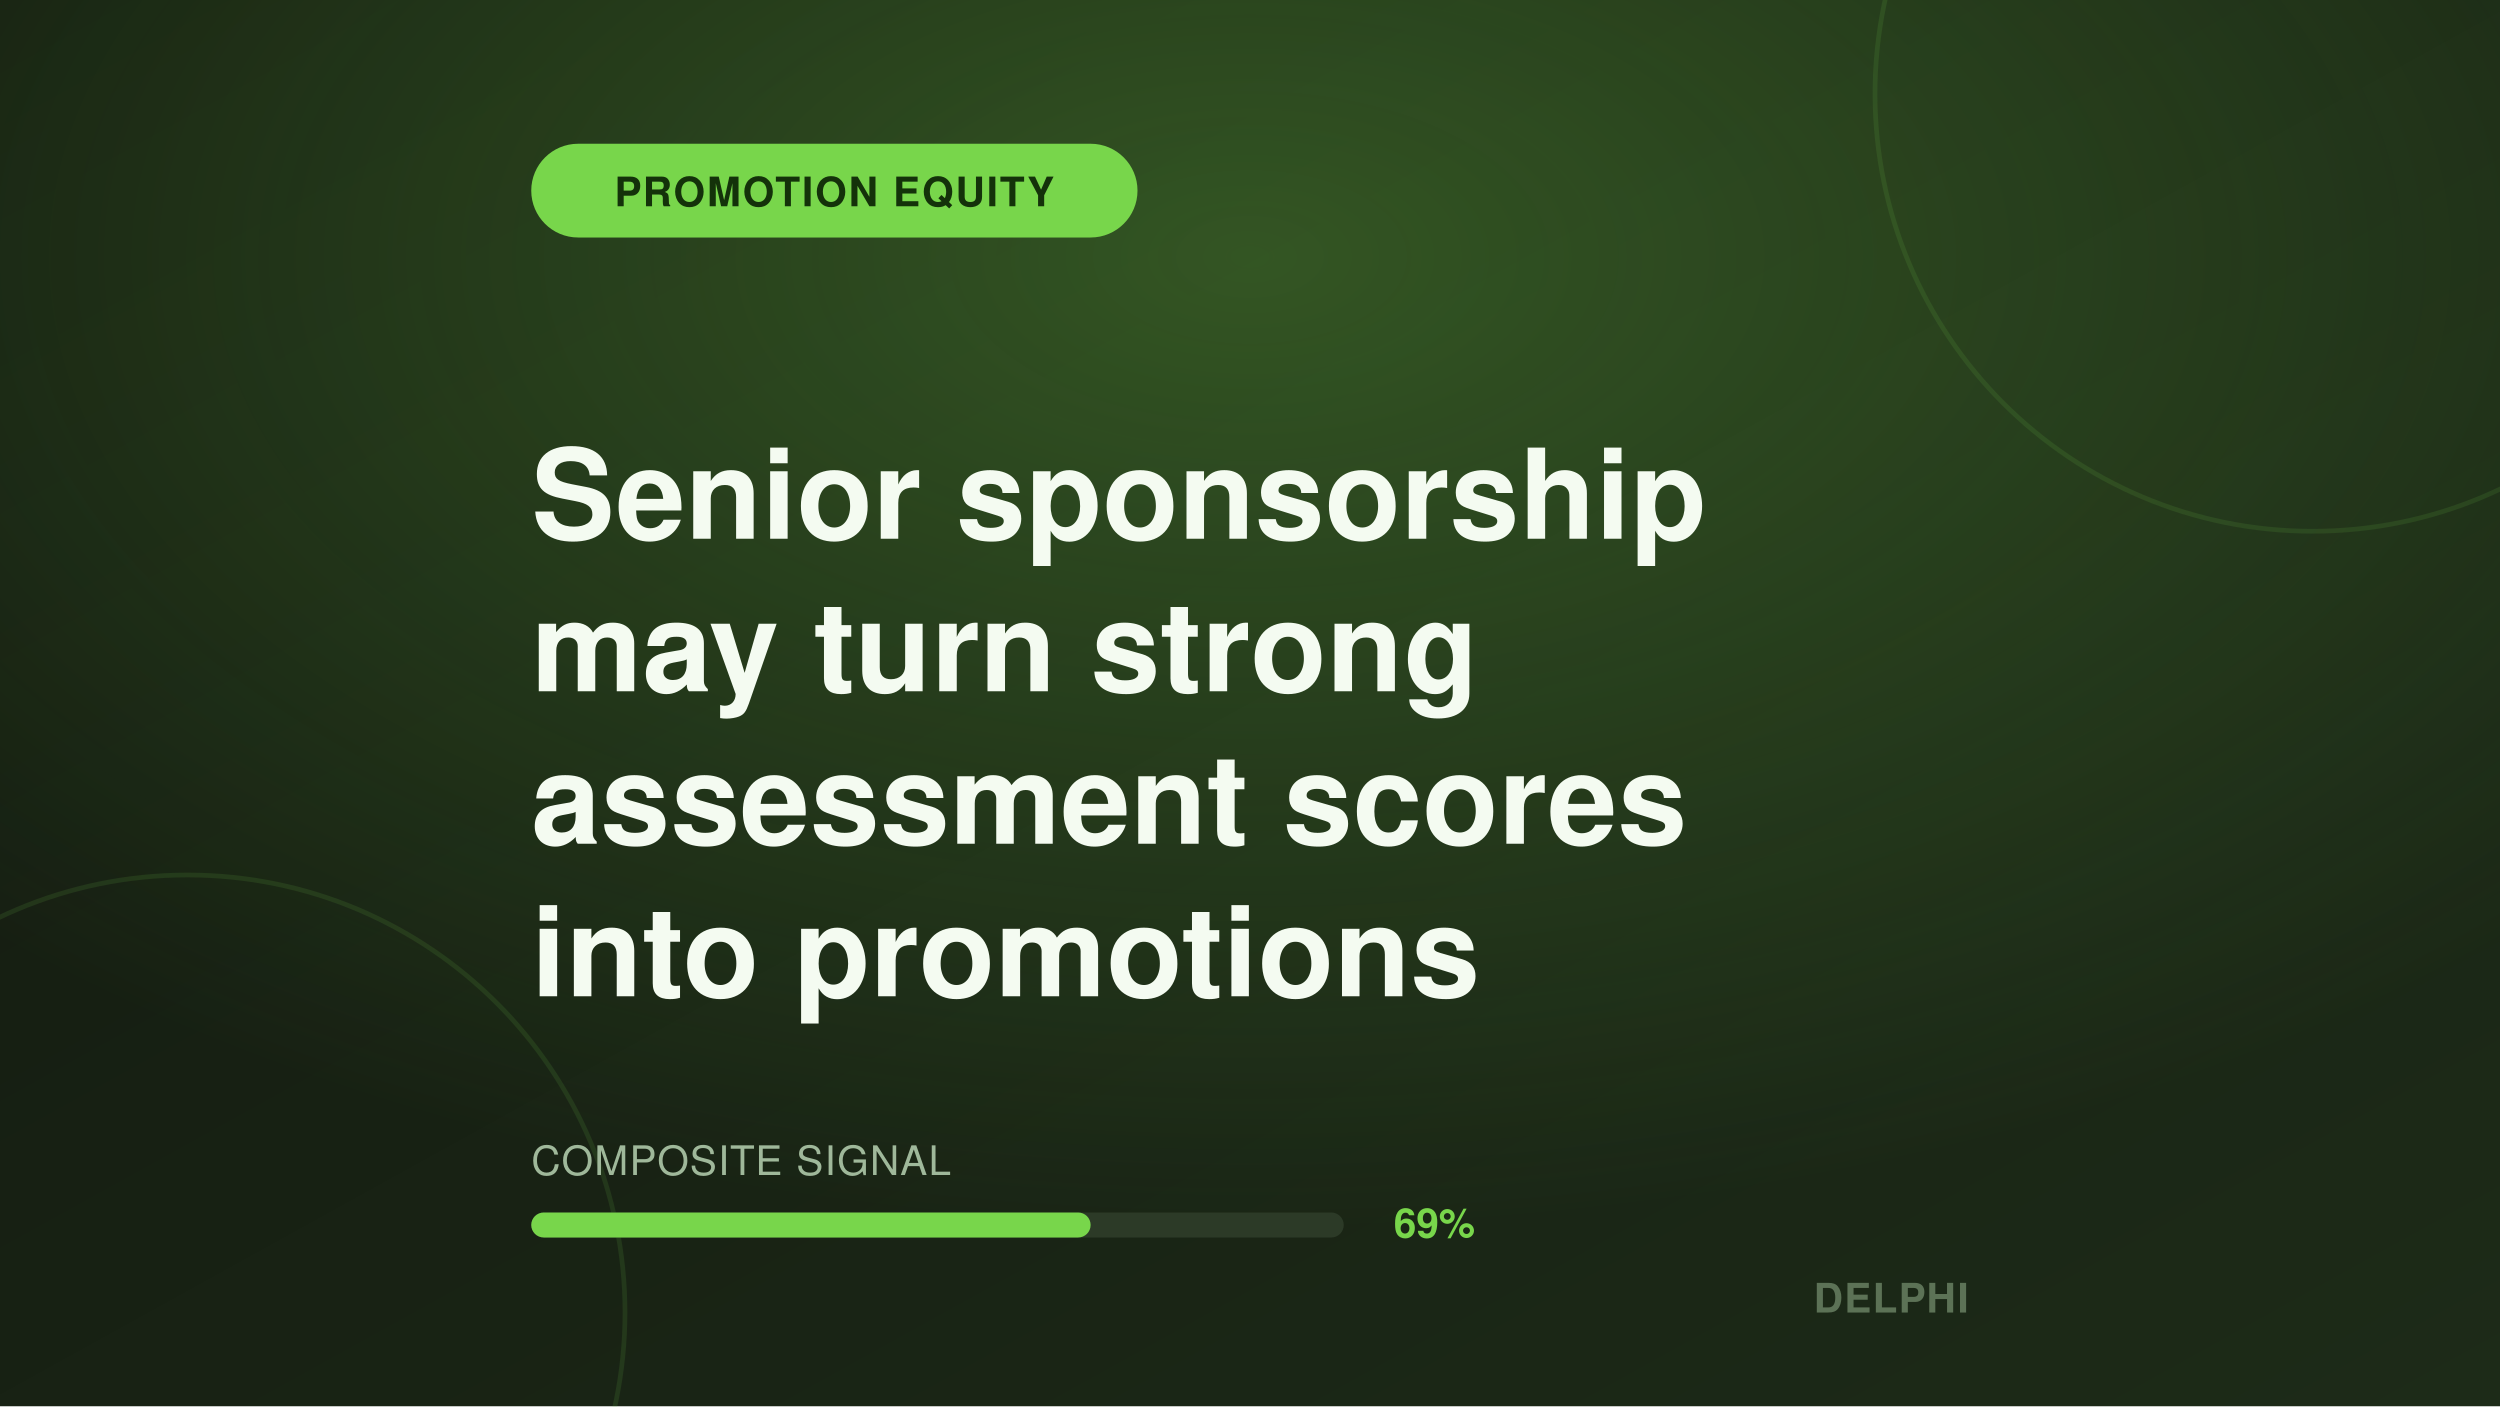
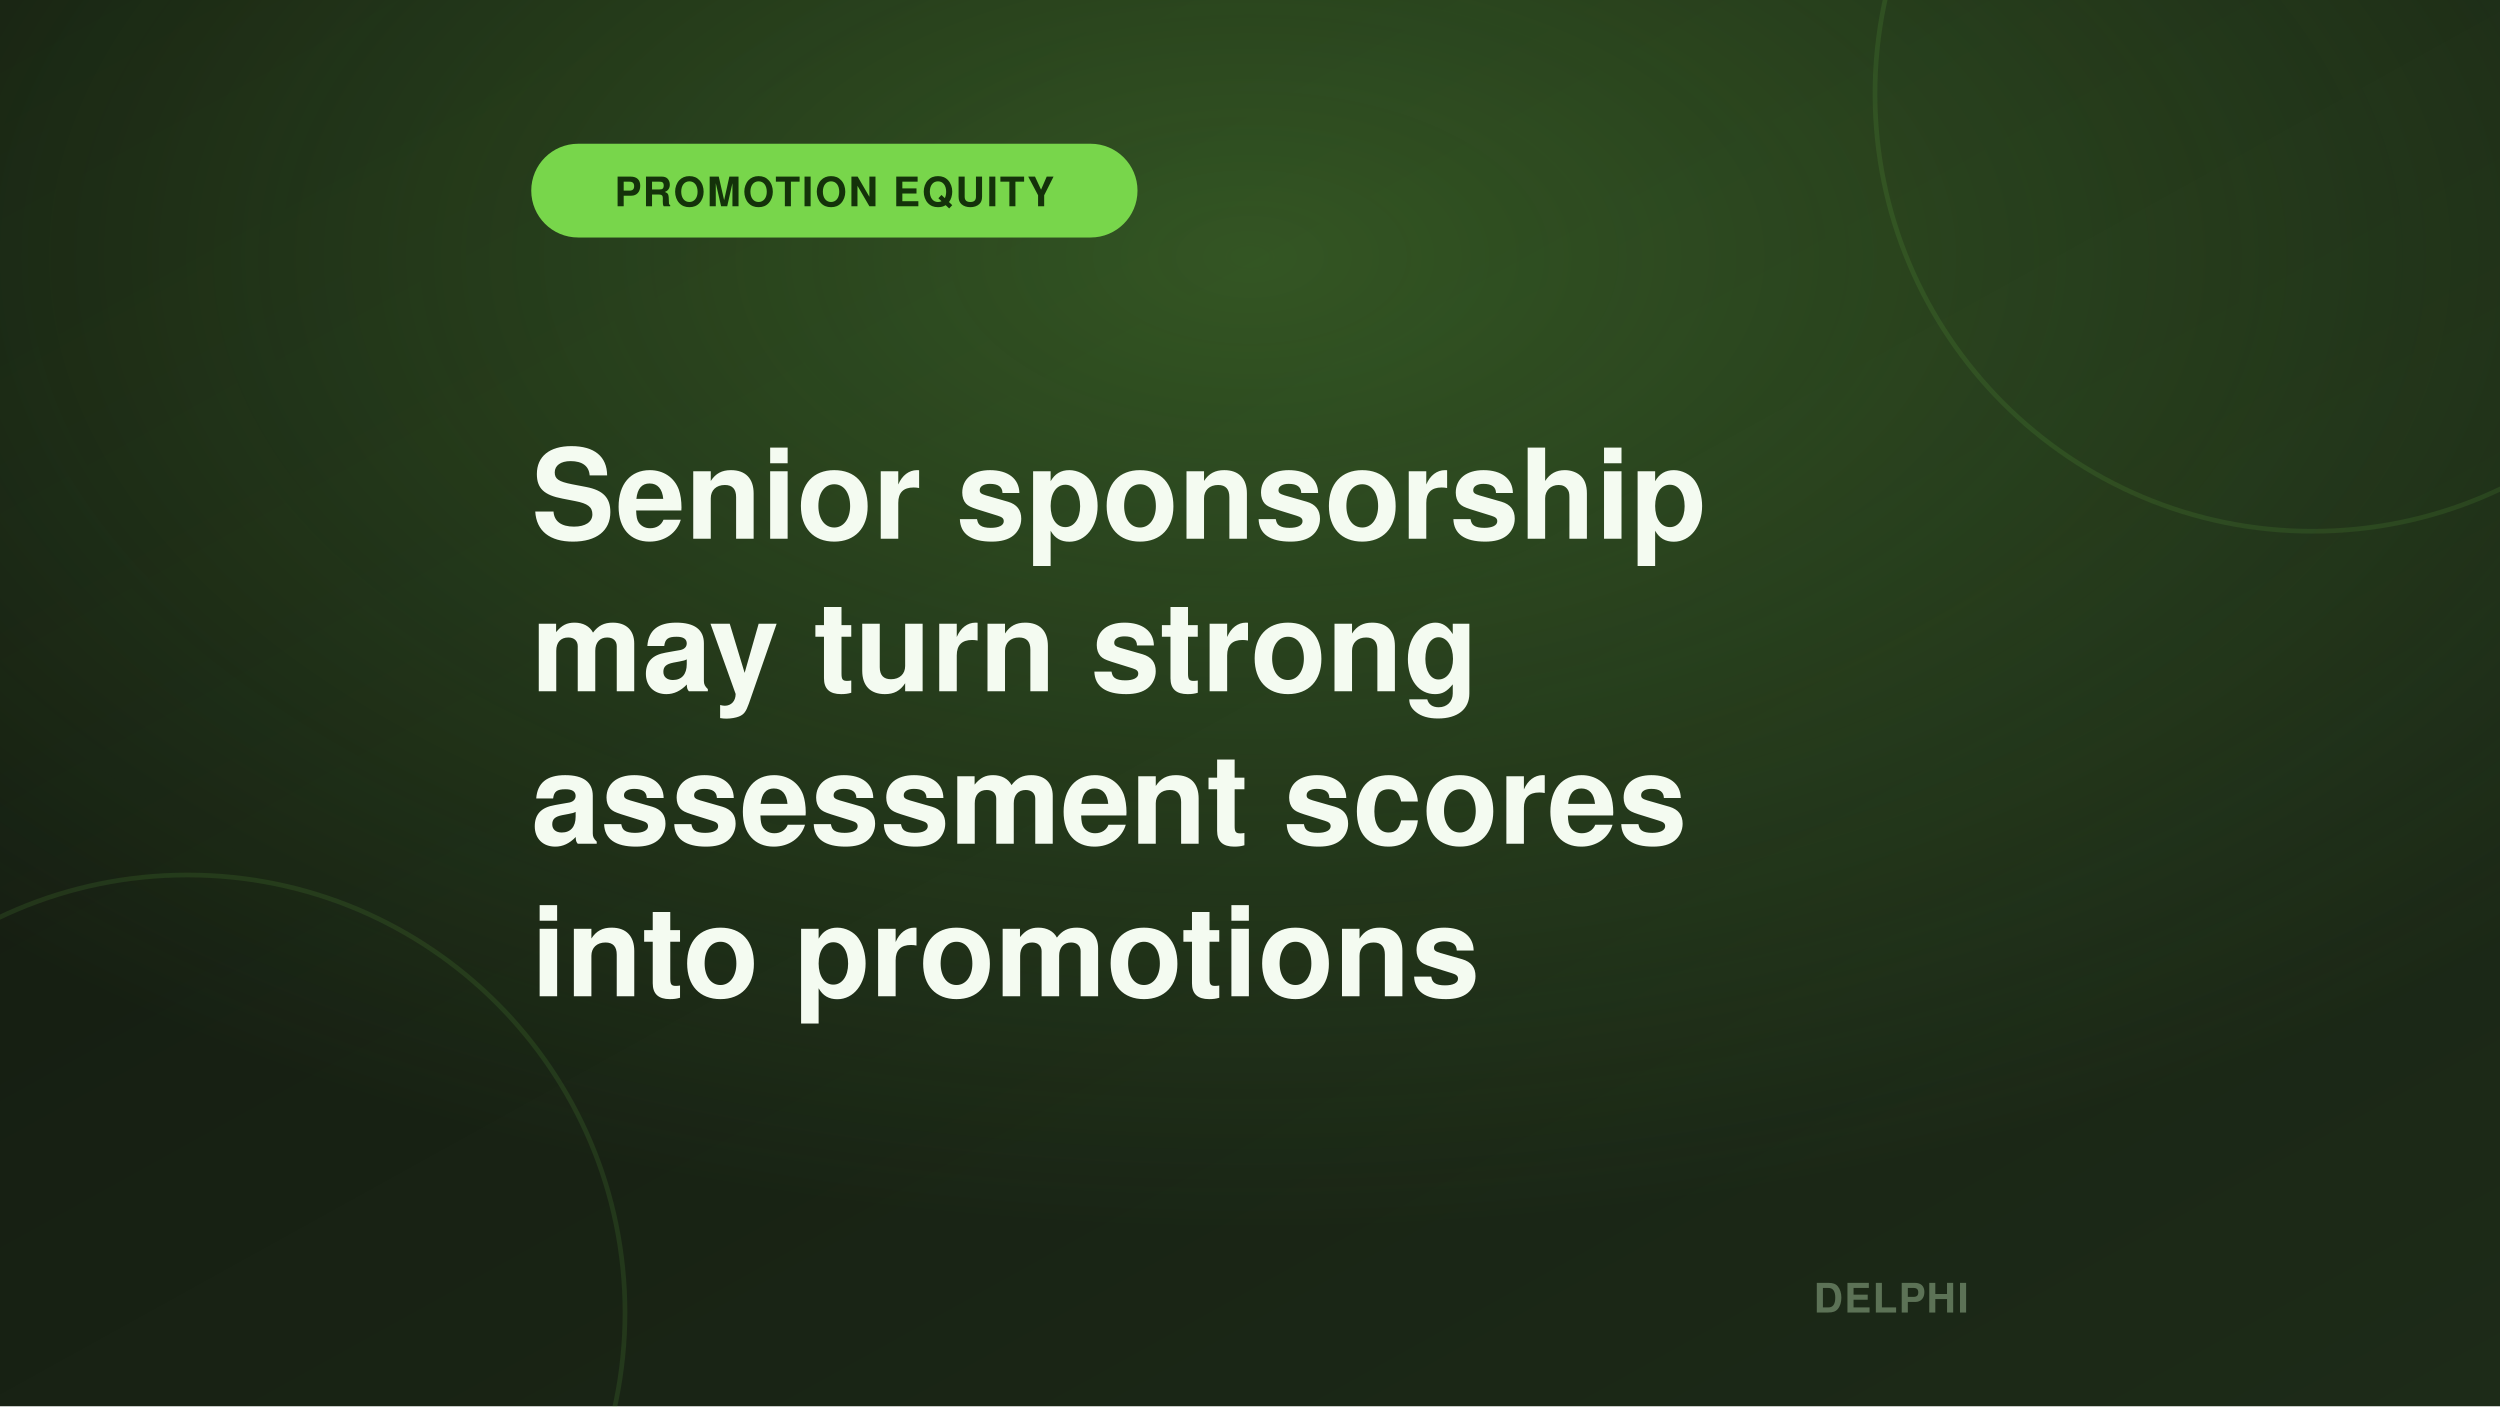
<svg xmlns="http://www.w3.org/2000/svg" width="800" height="450" viewBox="0 0 800 450">
  <defs>
    <linearGradient id="bg" x1="0" y1="0" x2="1" y2="1">
      <stop offset="0%" stop-color="#12180f" />
      <stop offset="100%" stop-color="#1d2b18" />
    </linearGradient>
    <radialGradient id="glow" cx="50%" cy="18%" r="70%">
      <stop offset="0%" stop-color="#78d64b" stop-opacity="0.3" />
      <stop offset="100%" stop-color="#78d64b" stop-opacity="0" />
    </radialGradient>
  </defs>
  <rect width="800" height="450" fill="url(#bg)" />
  <rect width="800" height="450" fill="url(#glow)" />
  <circle cx="60" cy="420" r="140" fill="none" stroke="#78d64b" stroke-opacity="0.12" stroke-width="1.5" />
  <circle cx="740" cy="30" r="140" fill="none" stroke="#78d64b" stroke-opacity="0.12" stroke-width="1.5" />
  <rect x="170" y="46" width="194" height="30" rx="15" fill="#78d64b" />
  <text x="267.0" y="66" text-anchor="middle" font-family="Segoe UI, Helvetica, Arial, sans-serif" font-size="13" font-weight="700" letter-spacing="0.6" fill="#14320a">PROMOTION EQUITY</text>
  <text font-family="Segoe UI, Helvetica, Arial, sans-serif" font-size="40" font-weight="700" fill="#f4fbf1">
    <tspan x="170" y="172.4">Senior sponsorship</tspan>
    <tspan x="170" y="221.2">may turn strong</tspan>
    <tspan x="170" y="270.0">assessment scores</tspan>
    <tspan x="170" y="318.8">into promotions</tspan>
  </text>
-   <text x="170" y="376" font-family="Segoe UI, Helvetica, Arial, sans-serif" font-size="13" letter-spacing="0.4" fill="#9fb89a">COMPOSITE SIGNAL</text>
-   <rect x="170" y="388" width="260" height="8" rx="4" fill="#2c3a27" />
-   <rect x="170" y="388" width="179" height="8" rx="4" fill="#78d64b" />
-   <text x="446" y="396" font-family="Segoe UI, Helvetica, Arial, sans-serif" font-size="13" font-weight="700" fill="#78d64b">69%</text>
  <text x="630" y="420" text-anchor="end" font-family="Segoe UI, Helvetica, Arial, sans-serif" font-size="13" font-weight="700" letter-spacing="0.4" fill="#5c7256">DELPHI</text>
</svg>
